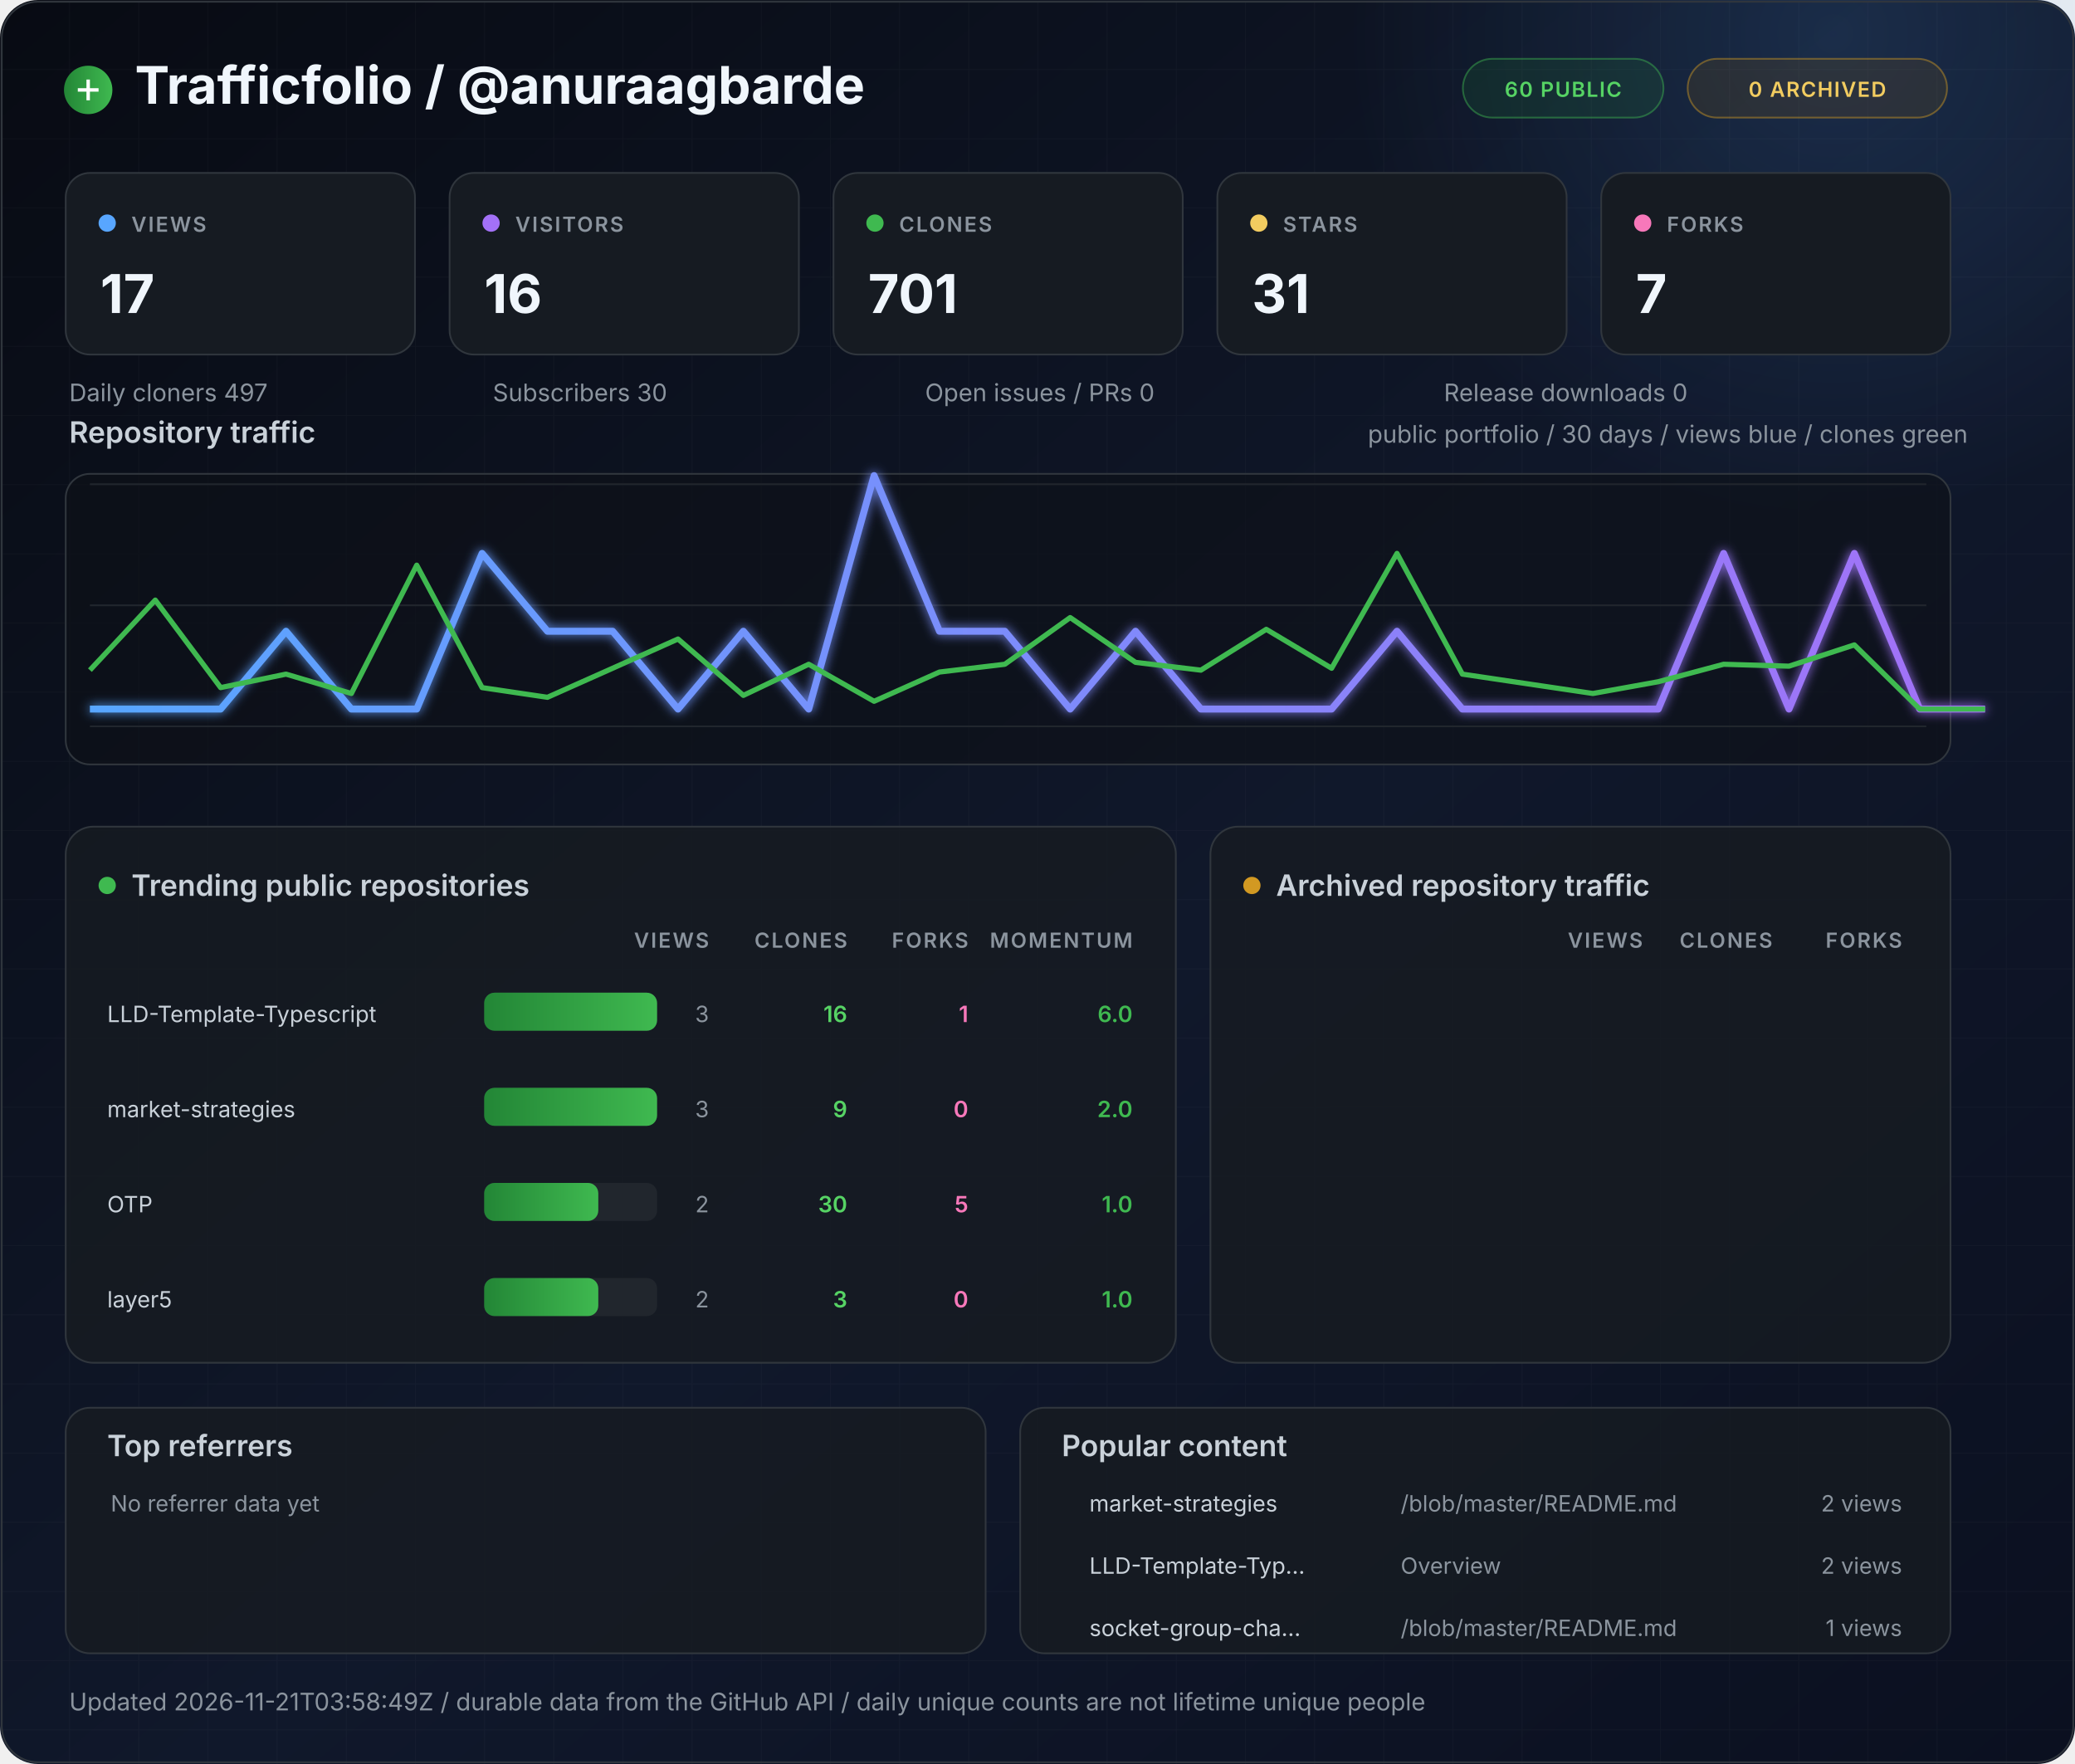
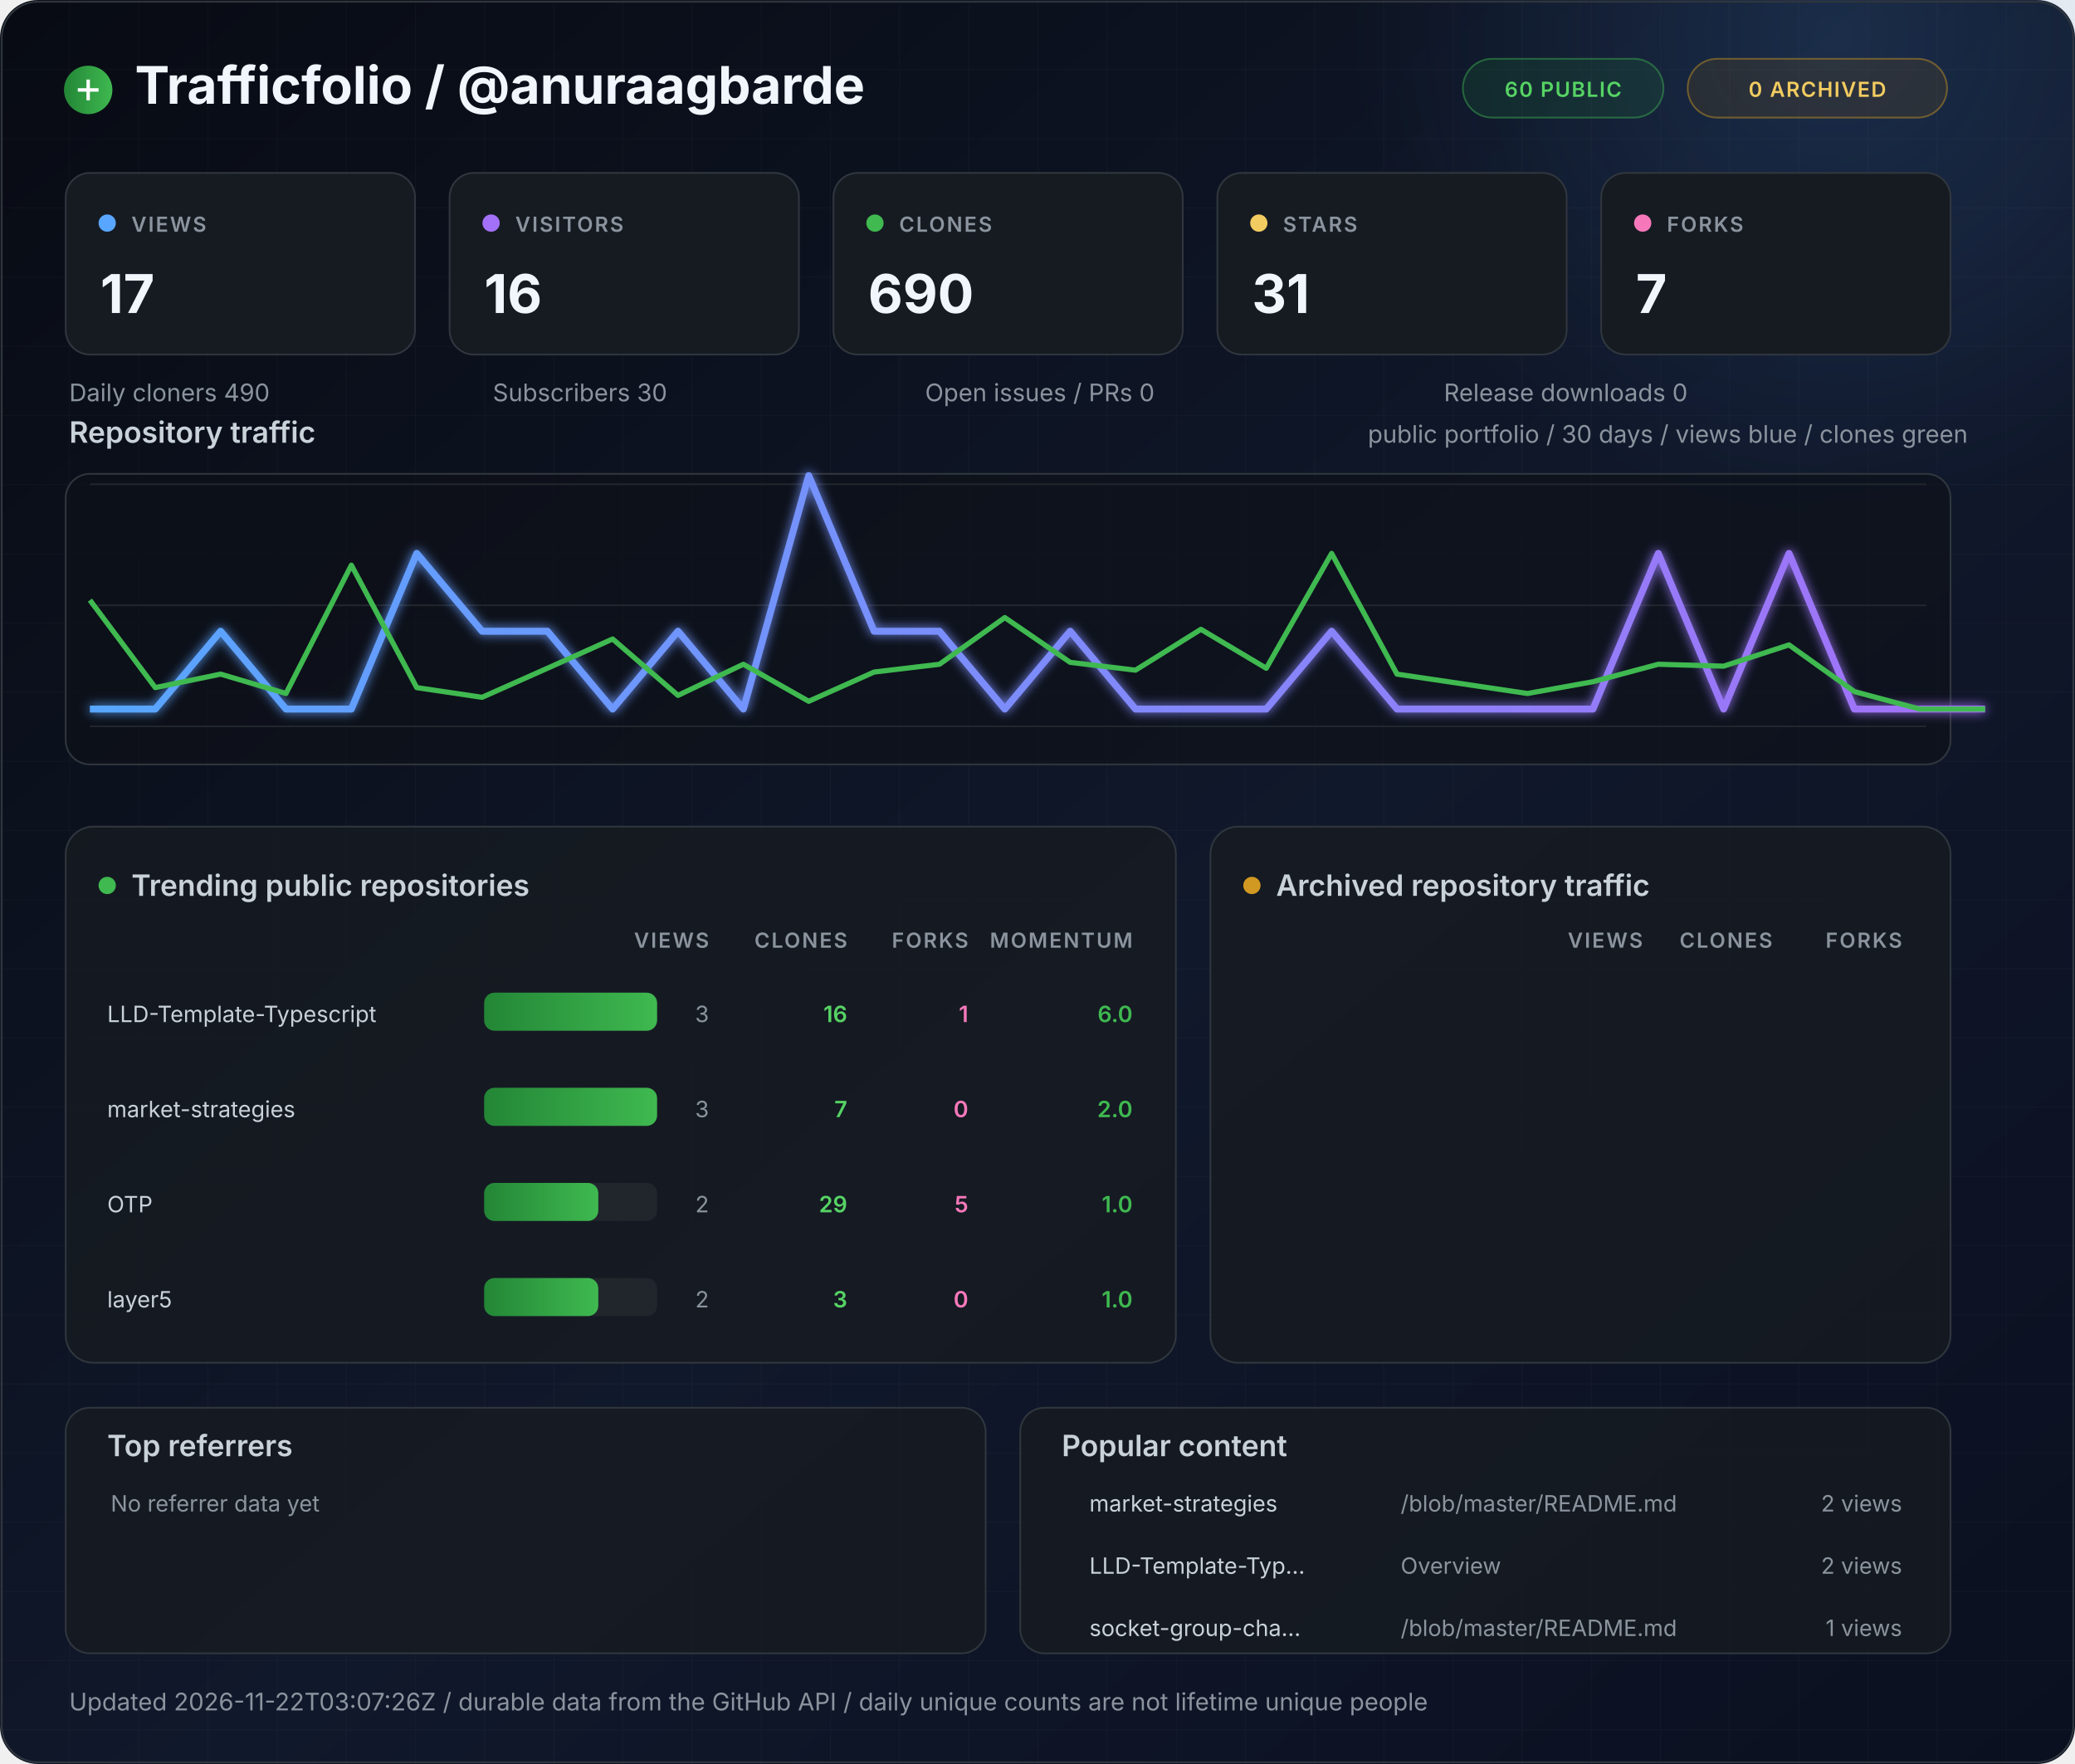
<svg xmlns="http://www.w3.org/2000/svg" width="1200" height="1020" viewBox="0 0 1200 1020" role="img" aria-label="Trafficfolio GitHub analytics dashboard for anuraagbarde">
  <defs>
    <linearGradient id="bg" x1="0" y1="0" x2="1" y2="1">
      <stop stop-color="#080b13" />
      <stop offset=".55" stop-color="#10182b" />
      <stop offset="1" stop-color="#0b1020" />
    </linearGradient>
    <linearGradient id="line" x1="0" y1="0" x2="1" y2="0">
      <stop stop-color="#58a6ff" />
      <stop offset="1" stop-color="#a371f7" />
    </linearGradient>
    <linearGradient id="bar" x1="0" y1="0" x2="1" y2="0">
      <stop stop-color="#238636" />
      <stop offset="1" stop-color="#3fb950" />
    </linearGradient>
    <linearGradient id="archiveBar" x1="0" y1="0" x2="1" y2="0">
      <stop stop-color="#9e6a03" />
      <stop offset="1" stop-color="#f2cc60" />
    </linearGradient>
    <radialGradient id="ambient">
      <stop stop-color="#58a6ff" stop-opacity=".16" />
      <stop offset="1" stop-color="#58a6ff" stop-opacity="0" />
    </radialGradient>
    <pattern id="grid" width="40" height="40" patternUnits="userSpaceOnUse">
      <path d="M40 0H0V40" fill="none" stroke="#ffffff" stroke-opacity=".025" />
    </pattern>
    <filter id="glow">
      <feGaussianBlur stdDeviation="3" result="b" />
      <feMerge>
        <feMergeNode in="b" />
        <feMergeNode in="SourceGraphic" />
      </feMerge>
    </filter>
    <style>
    .title{font:750 30px -apple-system,BlinkMacSystemFont,"Segoe UI",sans-serif;fill:#f0f6fc}
    .subtitle{font:14px -apple-system,BlinkMacSystemFont,"Segoe UI",sans-serif;fill:#8b949e}
    .label{font:600 12px -apple-system,BlinkMacSystemFont,"Segoe UI",sans-serif;fill:#8b949e;letter-spacing:1px}
    .metric{font:700 31px -apple-system,BlinkMacSystemFont,"Segoe UI",sans-serif;fill:#f0f6fc}
    .section{font:600 17px -apple-system,BlinkMacSystemFont,"Segoe UI",sans-serif;fill:#c9d1d9}
    .repo,.value,.trend,.archive,.clone,.fork{font:13px -apple-system,BlinkMacSystemFont,"Segoe UI",sans-serif;fill:#c9d1d9}
    .value{fill:#8b949e} .trend{fill:#3fb950;font-weight:600} .archive{fill:#d29922}
    .clone{fill:#56d364;font-weight:600} .fork{fill:#f778ba;font-weight:600}
    .pill{font:600 12px -apple-system,BlinkMacSystemFont,"Segoe UI",sans-serif;letter-spacing:.7px}
  </style>
  </defs>
  <rect width="1200" height="1020" rx="22" fill="url(#bg)" />
  <rect width="1200" height="1020" rx="22" fill="url(#grid)" />
  <circle cx="1060" cy="20" r="280" fill="url(#ambient)" />
  <rect x="1" y="1" width="1198" height="1018" rx="21" fill="none" stroke="#30363d" />
  <circle cx="51" cy="52" r="14" fill="url(#bar)" />
  <path d="M45 52h12M51 46v12" stroke="#fff" stroke-width="2" />
  <text x="78" y="60" class="title">Trafficfolio / @anuraagbarde</text>
  <rect x="846" y="34" width="116" height="34" rx="17" fill="#238636" fill-opacity=".16" stroke="#3fb950" stroke-opacity=".45" />
  <text x="904" y="56" text-anchor="middle" class="pill" fill="#56d364">60 PUBLIC</text>
  <rect x="976" y="34" width="150" height="34" rx="17" fill="#9e6a03" fill-opacity=".14" stroke="#d29922" stroke-opacity=".45" />
  <text x="1051" y="56" text-anchor="middle" class="pill" fill="#f2cc60">0 ARCHIVED</text>
  <rect x="38" y="100" width="202" height="105" rx="14" fill="#161b22" stroke="#30363d" />
  <circle cx="62" cy="129" r="5" fill="#58a6ff" />
  <text x="76" y="134" class="label">VIEWS</text>
  <text x="58" y="181" class="metric">17</text>
  <rect x="260" y="100" width="202" height="105" rx="14" fill="#161b22" stroke="#30363d" />
  <circle cx="284" cy="129" r="5" fill="#a371f7" />
  <text x="298" y="134" class="label">VISITORS</text>
  <text x="280" y="181" class="metric">16</text>
  <rect x="482" y="100" width="202" height="105" rx="14" fill="#161b22" stroke="#30363d" />
  <circle cx="506" cy="129" r="5" fill="#3fb950" />
  <text x="520" y="134" class="label">CLONES</text>
-   <text x="502" y="181" class="metric">701</text>
+   <text x="502" y="181" class="metric">690</text>
  <rect x="704" y="100" width="202" height="105" rx="14" fill="#161b22" stroke="#30363d" />
  <circle cx="728" cy="129" r="5" fill="#f2cc60" />
  <text x="742" y="134" class="label">STARS</text>
  <text x="724" y="181" class="metric">31</text>
  <rect x="926" y="100" width="202" height="105" rx="14" fill="#161b22" stroke="#30363d" />
  <circle cx="950" cy="129" r="5" fill="#f778ba" />
  <text x="964" y="134" class="label">FORKS</text>
  <text x="946" y="181" class="metric">7</text>
-   <text x="40" y="232" class="subtitle">Daily cloners 497</text>
+   <text x="40" y="232" class="subtitle">Daily cloners 490</text>
  <text x="285" y="232" class="subtitle">Subscribers 30</text>
  <text x="535" y="232" class="subtitle">Open issues / PRs 0</text>
  <text x="835" y="232" class="subtitle">Release downloads 0</text>
  <text x="40" y="256" class="section">Repository traffic</text>
  <text x="1138" y="256" text-anchor="end" class="subtitle">public portfolio / 30 days / views blue / clones green</text>
  <rect x="38" y="274" width="1090" height="168" rx="14" fill="#0d1117" fill-opacity=".62" stroke="#30363d" />
  <line x1="52" y1="420" x2="1114" y2="420" stroke="#21262d" />
  <line x1="52" y1="350" x2="1114" y2="350" stroke="#21262d" />
  <line x1="52" y1="280" x2="1114" y2="280" stroke="#21262d" />
-   <polyline points="52.0,410.0 89.8,410.0 127.6,410.0 165.4,365.0 203.2,410.0 241.0,410.0 278.8,320.0 316.6,365.0 354.3,365.0 392.1,410.0 429.9,365.0 467.7,410.0 505.5,275.0 543.3,365.0 581.1,365.0 618.9,410.0 656.7,365.0 694.5,410.0 732.3,410.0 770.1,410.0 807.9,365.0 845.7,410.0 883.4,410.0 921.2,410.0 959.0,410.0 996.8,320.0 1034.6,410.0 1072.4,320.0 1110.2,410.0 1148.0,410.0" fill="none" stroke="url(#line)" stroke-width="4" stroke-linejoin="round" filter="url(#glow)" />
-   <polyline points="52.0,387.5 89.8,347.0 127.6,397.6 165.4,389.8 203.2,401.0 241.0,326.8 278.8,397.6 316.6,403.2 354.3,386.4 392.1,369.5 429.9,402.1 467.7,384.1 505.5,405.5 543.3,388.6 581.1,384.1 618.9,357.1 656.7,383.0 694.5,387.5 732.3,363.9 770.1,386.4 807.9,320.0 845.7,389.8 883.4,395.4 921.2,401.0 959.0,394.2 996.8,384.1 1034.6,385.2 1072.4,372.9 1110.2,410.0 1148.0,410.0" fill="none" stroke="#3fb950" stroke-width="3" stroke-linejoin="round" />
+   <polyline points="52.0,410.0 89.8,410.0 127.6,365.0 165.4,410.0 203.2,410.0 241.0,320.0 278.8,365.0 316.6,365.0 354.3,410.0 392.1,365.0 429.9,410.0 467.7,275.0 505.5,365.0 543.3,365.0 581.1,410.0 618.9,365.0 656.7,410.0 694.5,410.0 732.3,410.0 770.1,365.0 807.9,410.0 845.7,410.0 883.4,410.0 921.2,410.0 959.0,320.0 996.8,410.0 1034.6,320.0 1072.4,410.0 1110.2,410.0 1148.0,410.0" fill="none" stroke="url(#line)" stroke-width="4" stroke-linejoin="round" filter="url(#glow)" />
+   <polyline points="52.0,347.0 89.8,397.6 127.6,389.8 165.4,401.0 203.2,326.8 241.0,397.6 278.8,403.2 316.6,386.4 354.3,369.5 392.1,402.1 429.9,384.1 467.7,405.5 505.5,388.6 543.3,384.1 581.1,357.1 618.9,383.0 656.7,387.5 694.5,363.9 732.3,386.4 770.1,320.0 807.9,389.8 845.7,395.4 883.4,401.0 921.2,394.2 959.0,384.1 996.8,385.2 1034.6,372.9 1072.4,399.9 1110.2,410.0 1148.0,410.0" fill="none" stroke="#3fb950" stroke-width="3" stroke-linejoin="round" />
  <rect x="38" y="478" width="642" height="310" rx="16" fill="#161b22" fill-opacity=".82" stroke="#30363d" />
  <circle cx="62" cy="512" r="5" fill="#3fb950" />
  <text x="76" y="518" class="section">Trending public repositories</text>
  <text x="410" y="548" text-anchor="end" class="label">VIEWS</text>
  <text x="490" y="548" text-anchor="end" class="label">CLONES</text>
  <text x="560" y="548" text-anchor="end" class="label">FORKS</text>
  <text x="655" y="548" text-anchor="end" class="label">MOMENTUM</text>
  <text x="62" y="591" class="repo">LLD-Template-Typescript</text>
  <rect x="280" y="574" width="100" height="22" rx="6" fill="#21262d" />
  <rect x="280" y="574" width="100" height="22" rx="6" fill="url(#bar)" />
  <text x="410" y="591" text-anchor="end" class="value">3</text>
  <text x="490" y="591" text-anchor="end" class="clone">16</text>
  <text x="560" y="591" text-anchor="end" class="fork">1</text>
  <text x="655" y="591" text-anchor="end" class="trend">6.0</text>
  <text x="62" y="646" class="repo">market-strategies</text>
  <rect x="280" y="629" width="100" height="22" rx="6" fill="#21262d" />
  <rect x="280" y="629" width="100" height="22" rx="6" fill="url(#bar)" />
  <text x="410" y="646" text-anchor="end" class="value">3</text>
-   <text x="490" y="646" text-anchor="end" class="clone">9</text>
+   <text x="490" y="646" text-anchor="end" class="clone">7</text>
  <text x="560" y="646" text-anchor="end" class="fork">0</text>
  <text x="655" y="646" text-anchor="end" class="trend">2.0</text>
  <text x="62" y="701" class="repo">OTP</text>
  <rect x="280" y="684" width="100" height="22" rx="6" fill="#21262d" />
  <rect x="280" y="684" width="66" height="22" rx="6" fill="url(#bar)" />
  <text x="410" y="701" text-anchor="end" class="value">2</text>
-   <text x="490" y="701" text-anchor="end" class="clone">30</text>
+   <text x="490" y="701" text-anchor="end" class="clone">29</text>
  <text x="560" y="701" text-anchor="end" class="fork">5</text>
  <text x="655" y="701" text-anchor="end" class="trend">1.0</text>
  <text x="62" y="756" class="repo">layer5</text>
  <rect x="280" y="739" width="100" height="22" rx="6" fill="#21262d" />
  <rect x="280" y="739" width="66" height="22" rx="6" fill="url(#bar)" />
  <text x="410" y="756" text-anchor="end" class="value">2</text>
  <text x="490" y="756" text-anchor="end" class="clone">3</text>
  <text x="560" y="756" text-anchor="end" class="fork">0</text>
  <text x="655" y="756" text-anchor="end" class="trend">1.0</text>
  <rect x="700" y="478" width="428" height="310" rx="16" fill="#161b22" fill-opacity=".82" stroke="#30363d" />
  <circle cx="724" cy="512" r="5" fill="#d29922" />
  <text x="738" y="518" class="section">Archived repository traffic</text>
  <text x="950" y="548" text-anchor="end" class="label">VIEWS</text>
  <text x="1025" y="548" text-anchor="end" class="label">CLONES</text>
  <text x="1100" y="548" text-anchor="end" class="label">FORKS</text>
  <rect x="38" y="814" width="532" height="142" rx="14" fill="#161b22" fill-opacity=".82" stroke="#30363d" />
  <text x="62" y="842" class="section">Top referrers</text>
  <text x="64" y="874" class="value">No referrer data yet</text>
  <rect x="590" y="814" width="538" height="142" rx="14" fill="#161b22" fill-opacity=".82" stroke="#30363d" />
  <text x="614" y="842" class="section">Popular content</text>
  <text x="630" y="874" class="repo">market-strategies</text>
  <text x="810" y="874" class="value">/blob/master/README.md</text>
  <text x="1100" y="874" text-anchor="end" class="value">2 views</text>
  <text x="630" y="910" class="repo">LLD-Template-Typ...</text>
  <text x="810" y="910" class="value">Overview</text>
  <text x="1100" y="910" text-anchor="end" class="value">2 views</text>
  <text x="630" y="946" class="repo">socket-group-cha...</text>
  <text x="810" y="946" class="value">/blob/master/README.md</text>
  <text x="1100" y="946" text-anchor="end" class="value">1 views</text>
-   <text x="40" y="989" class="subtitle">Updated 2026-11-21T03:58:49Z / durable data from the GitHub API / daily unique counts are not lifetime unique people</text>
+   <text x="40" y="989" class="subtitle">Updated 2026-11-22T03:07:26Z / durable data from the GitHub API / daily unique counts are not lifetime unique people</text>
</svg>
